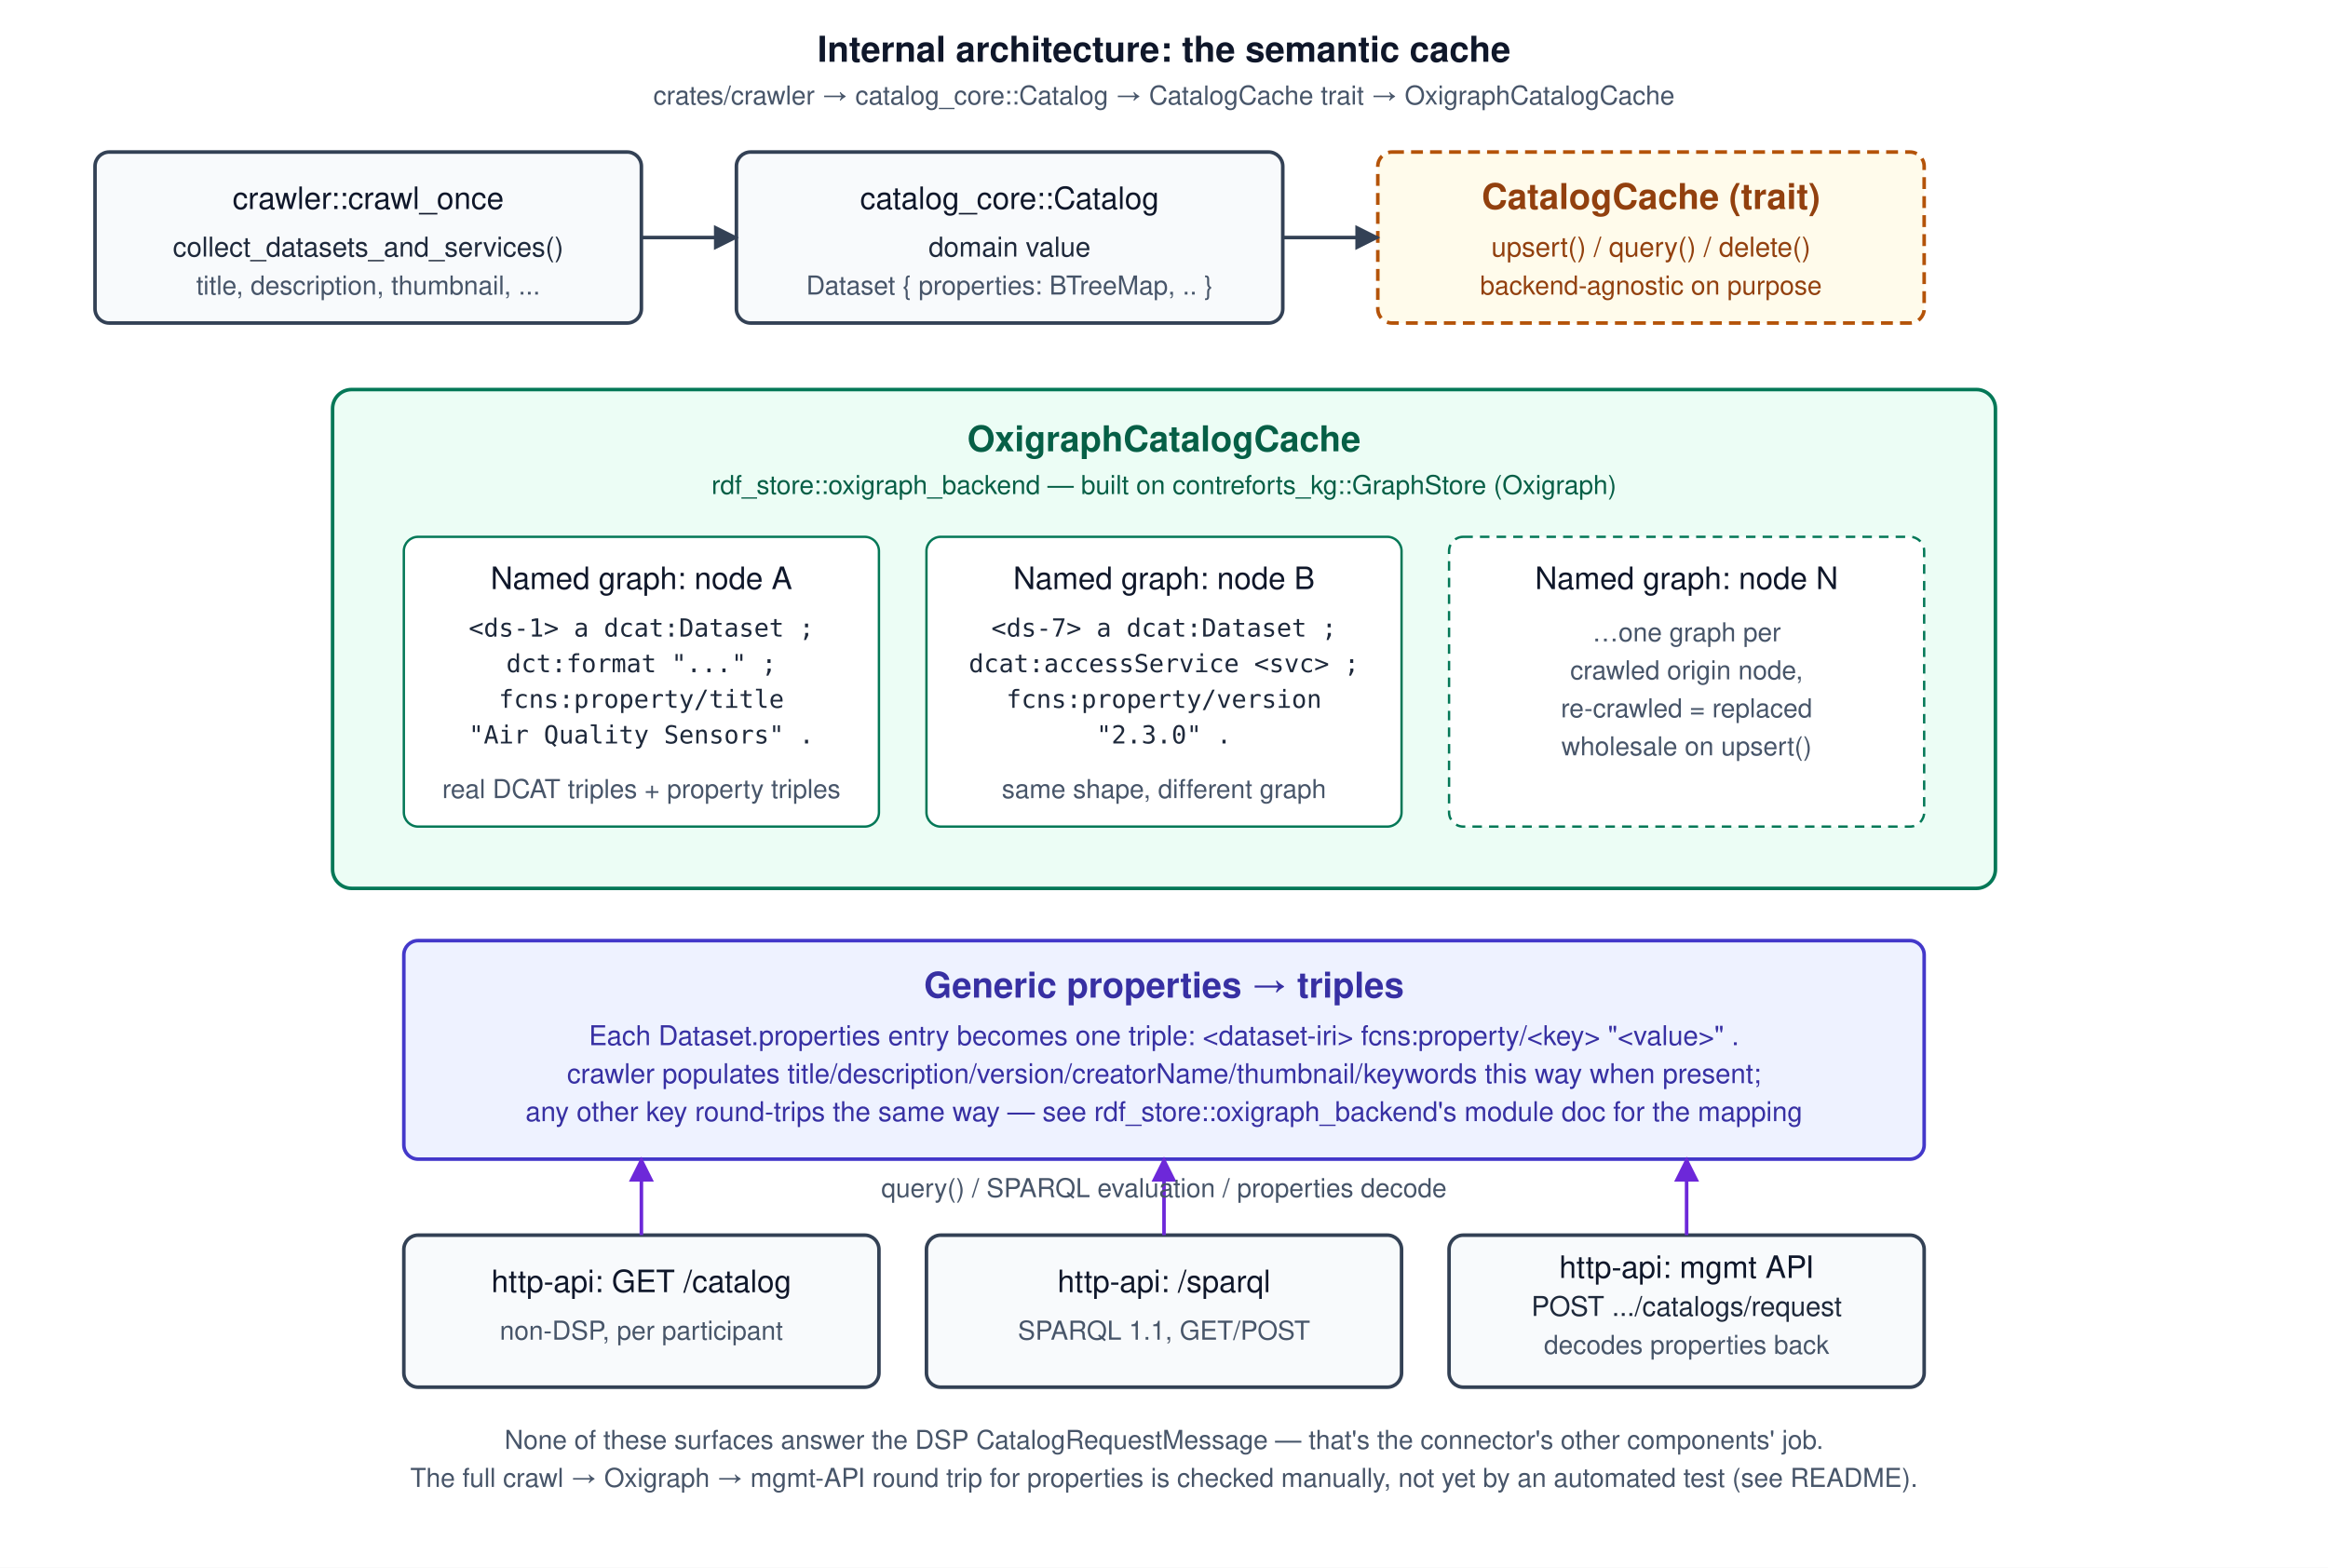
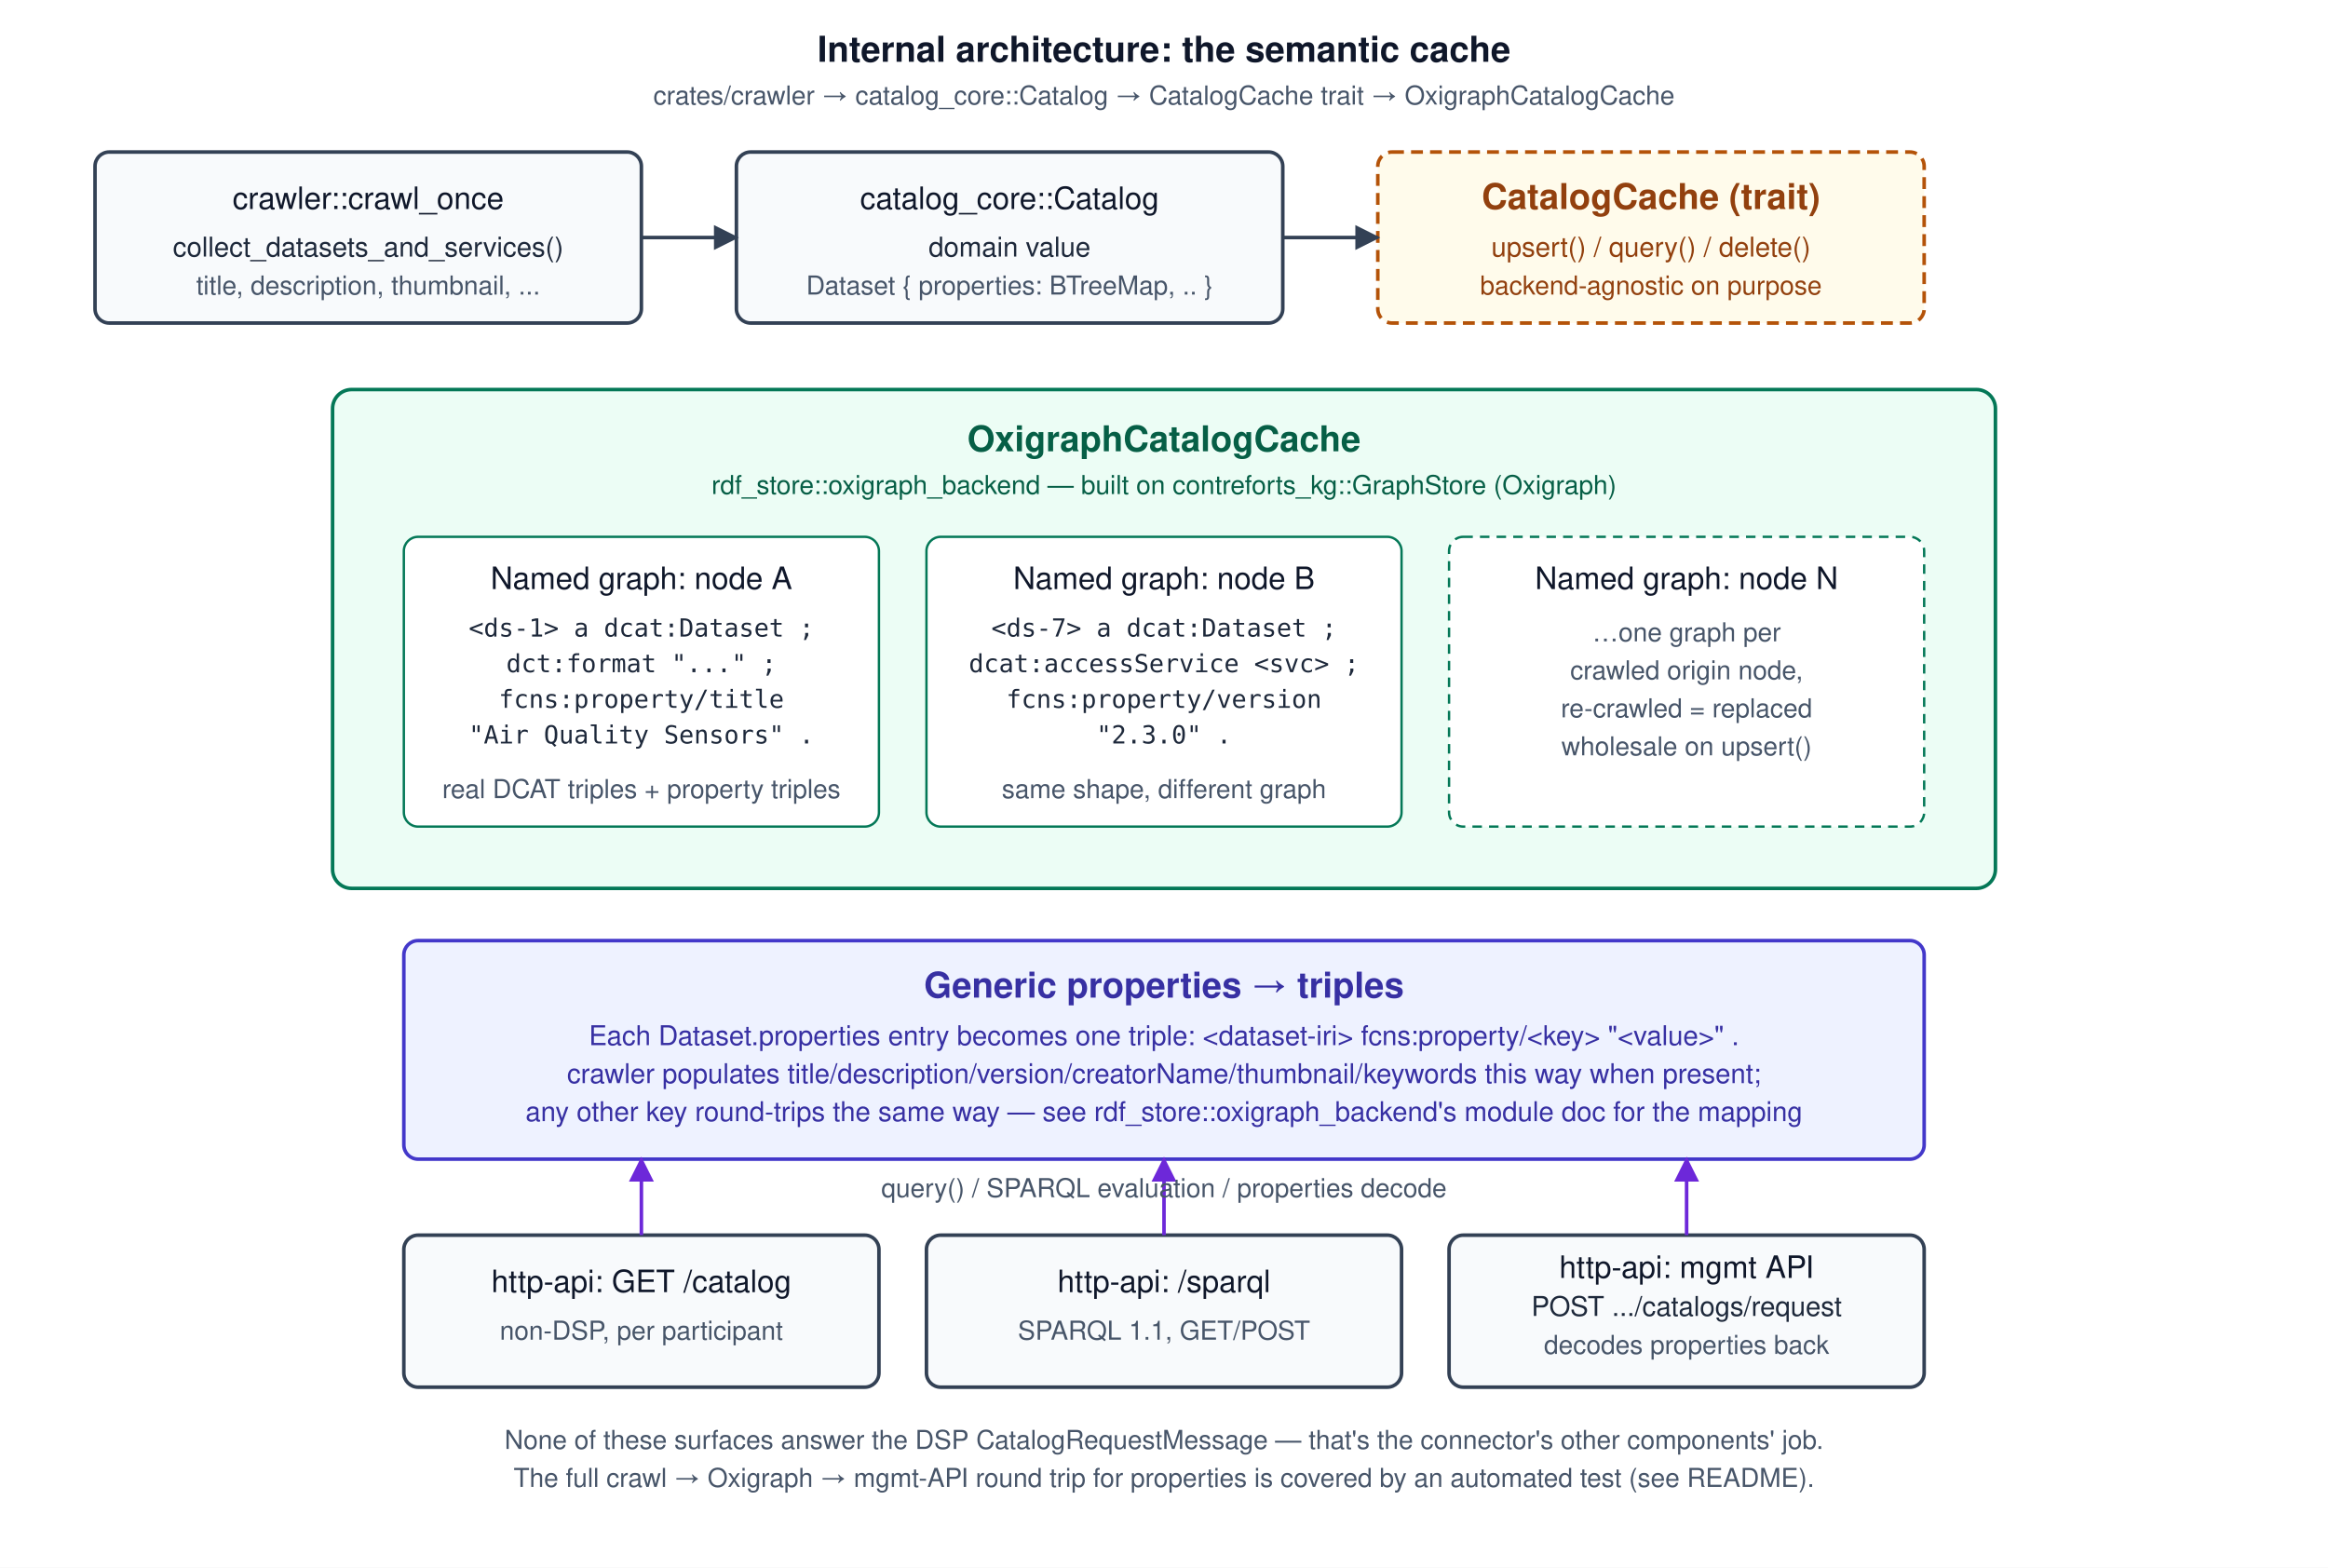
- <svg xmlns="http://www.w3.org/2000/svg" viewBox="0 0 980 660" role="img" aria-label="Internal architecture of the semantic cache. crates/crawler parses a crawled DSP response into a catalog_core::Catalog domain value, including a generic properties map, and upserts it through the CatalogCache trait. The Oxigraph-backed implementation stores each origin node as its own named graph, decomposed into real DCAT triples (dcat:Catalog, dcat:Dataset, dcat:Distribution, dcat:DataService) plus one triple per generic property, using fcns:property/&lt;key&gt; as the predicate. crawler::collect_datasets_and_services populates title, description, version, creatorName, thumbnail, and keywords this way when the source catalog provides them; any other property key round-trips the same way. Three HTTP surfaces read from the store: a per-participant dataset list, a real SPARQL 1.1 query endpoint, and the management API's catalog request endpoint, which decodes properties back into the federated-catalog-client wire format. No automated test yet proves the properties round-trip through a real Oxigraph store end to end; only the live demo stack was checked manually. None of these surfaces answer the Dataspace Protocol's own CatalogRequestMessage.">
+ <svg xmlns="http://www.w3.org/2000/svg" viewBox="0 0 980 660" role="img" aria-label="Internal architecture of the semantic cache. crates/crawler parses a crawled DSP response into a catalog_core::Catalog domain value, including a generic properties map, and upserts it through the CatalogCache trait. The Oxigraph-backed implementation stores each origin node as its own named graph, decomposed into real DCAT triples (dcat:Catalog, dcat:Dataset, dcat:Distribution, dcat:DataService) plus one triple per generic property, using fcns:property/&lt;key&gt; as the predicate. crawler::collect_datasets_and_services populates title, description, version, creatorName, thumbnail, and keywords this way when the source catalog provides them; any other property key round-trips the same way. Three HTTP surfaces read from the store: a per-participant dataset list, a real SPARQL 1.1 query endpoint, and the management API's catalog request endpoint, which decodes properties back into the federated-catalog-client wire format. An automated test proves the properties round-trip from a crawled DSP response through a real Oxigraph store to the management API. None of these surfaces answer the Dataspace Protocol's own CatalogRequestMessage.">
  <style>
    .bg { fill: #ffffff; }
    .box { fill: #f8fafc; stroke: #334155; stroke-width: 1.5; }
    .trait { fill: #fffbeb; stroke: #b45309; stroke-width: 1.5; stroke-dasharray: 5 3; }
    .cache { fill: #ecfdf5; stroke: #047857; stroke-width: 1.5; }
    .graph { fill: #ffffff; stroke: #047857; stroke-width: 1; }
    .mech { fill: #eef2ff; stroke: #4338ca; stroke-width: 1.5; }
    .label { fill: #0f172a; font-family: -apple-system, Segoe UI, Helvetica, Arial, sans-serif; font-size: 13px; }
    .sublabel { fill: #1e293b; font-family: -apple-system, Segoe UI, Helvetica, Arial, sans-serif; font-size: 11.5px; }
    .mono { fill: #1e293b; font-family: ui-monospace, SFMono-Regular, Menlo, monospace; font-size: 10.5px; }
    .caption { fill: #475569; font-family: -apple-system, Segoe UI, Helvetica, Arial, sans-serif; font-size: 11px; }
    .title { fill: #0f172a; font-family: -apple-system, Segoe UI, Helvetica, Arial, sans-serif; font-size: 15px; font-weight: 600; }
    .traittext { fill: #92400e; }
    .cachetext { fill: #065f46; }
    .mechtext { fill: #3730a3; }
    .flow { stroke: #334155; stroke-width: 1.5; fill: none; }
    .read { stroke: #6d28d9; stroke-width: 1.5; fill: none; }
    @media (prefers-color-scheme: dark) {
      .bg { fill: #0b1220; }
      .box { fill: #111827; stroke: #94a3b8; }
      .trait { fill: #2a1e05; stroke: #fbbf24; }
      .cache { fill: #052e21; stroke: #34d399; }
      .graph { fill: #0b1220; stroke: #34d399; }
      .mech { fill: #1e1b4b; stroke: #818cf8; }
      .label { fill: #e2e8f0; }
      .sublabel { fill: #e2e8f0; }
      .mono { fill: #cbd5e1; }
      .caption { fill: #94a3b8; }
      .title { fill: #f1f5f9; }
      .traittext { fill: #fde68a; }
      .cachetext { fill: #6ee7b7; }
      .mechtext { fill: #c7d2fe; }
      .flow { stroke: #94a3b8; }
      .read { stroke: #a78bfa; }
    }
  </style>
  <defs>
    <marker id="arrow-flow" viewBox="0 0 10 10" refX="9" refY="5" markerWidth="7" markerHeight="7" orient="auto-start-reverse">
      <path d="M0,0 L10,5 L0,10 z" fill="#334155" />
    </marker>
    <marker id="arrow-read" viewBox="0 0 10 10" refX="9" refY="5" markerWidth="7" markerHeight="7" orient="auto-start-reverse">
      <path d="M0,0 L10,5 L0,10 z" fill="#6d28d9" />
    </marker>
  </defs>
  <rect class="bg" x="0" y="0" width="980" height="660" />
  <text class="title" x="490" y="26" text-anchor="middle">Internal architecture: the semantic cache</text>
  <text class="caption" x="490" y="44" text-anchor="middle">crates/crawler → catalog_core::Catalog → CatalogCache trait → OxigraphCatalogCache</text>
  <rect class="box" x="40" y="64" width="230" height="72" rx="6" />
  <text class="label" x="155" y="88" text-anchor="middle">crawler::crawl_once</text>
  <text class="sublabel" x="155" y="108" text-anchor="middle">collect_datasets_and_services()</text>
  <text class="caption" x="155" y="124" text-anchor="middle">title, description, thumbnail, ...</text>
  <rect class="box" x="310" y="64" width="230" height="72" rx="6" />
  <text class="label" x="425" y="88" text-anchor="middle">catalog_core::Catalog</text>
  <text class="sublabel" x="425" y="108" text-anchor="middle">domain value</text>
  <text class="caption" x="425" y="124" text-anchor="middle">Dataset { properties: BTreeMap, .. }</text>
  <rect class="trait" x="580" y="64" width="230" height="72" rx="6" />
  <text class="traittext title" x="695" y="88" text-anchor="middle">CatalogCache (trait)</text>
  <text class="traittext sublabel" x="695" y="108" text-anchor="middle">upsert() / query() / delete()</text>
  <text class="traittext caption" x="695" y="124" text-anchor="middle">backend-agnostic on purpose</text>
  <path class="flow" marker-end="url(#arrow-flow)" d="M 270,100 L 310,100" />
  <path class="flow" marker-end="url(#arrow-flow)" d="M 540,100 L 580,100" />
  <rect class="cache" x="140" y="164" width="700" height="210" rx="8" />
  <text class="cachetext title" x="490" y="190" text-anchor="middle">OxigraphCatalogCache</text>
  <text class="cachetext caption" x="490" y="208" text-anchor="middle">rdf_store::oxigraph_backend — built on contreforts_kg::GraphStore (Oxigraph)</text>
  <rect class="graph" x="170" y="226" width="200" height="122" rx="6" />
  <text class="label" x="270" y="248" text-anchor="middle">Named graph: node A</text>
  <text class="mono" x="270" y="268" text-anchor="middle">&lt;ds-1&gt; a dcat:Dataset ;</text>
  <text class="mono" x="270" y="283" text-anchor="middle">  dct:format "..." ;</text>
  <text class="mono" x="270" y="298" text-anchor="middle">  fcns:property/title</text>
  <text class="mono" x="270" y="313" text-anchor="middle">  "Air Quality Sensors" .</text>
  <text class="caption" x="270" y="336" text-anchor="middle">real DCAT triples + property triples</text>
  <rect class="graph" x="390" y="226" width="200" height="122" rx="6" />
  <text class="label" x="490" y="248" text-anchor="middle">Named graph: node B</text>
  <text class="mono" x="490" y="268" text-anchor="middle">&lt;ds-7&gt; a dcat:Dataset ;</text>
  <text class="mono" x="490" y="283" text-anchor="middle">  dcat:accessService &lt;svc&gt; ;</text>
  <text class="mono" x="490" y="298" text-anchor="middle">  fcns:property/version</text>
  <text class="mono" x="490" y="313" text-anchor="middle">  "2.3.0" .</text>
  <text class="caption" x="490" y="336" text-anchor="middle">same shape, different graph</text>
  <rect class="graph" x="610" y="226" width="200" height="122" rx="6" stroke-dasharray="4 3" />
  <text class="label" x="710" y="248" text-anchor="middle">Named graph: node N</text>
  <text class="caption" x="710" y="270" text-anchor="middle">…one graph per</text>
  <text class="caption" x="710" y="286" text-anchor="middle">crawled origin node,</text>
  <text class="caption" x="710" y="302" text-anchor="middle">re-crawled = replaced</text>
  <text class="caption" x="710" y="318" text-anchor="middle">wholesale on upsert()</text>
  <rect class="mech" x="170" y="396" width="640" height="92" rx="6" />
  <text class="mechtext title" x="490" y="420" text-anchor="middle">Generic properties → triples</text>
  <text class="mechtext sublabel" x="490" y="440" text-anchor="middle">Each Dataset.properties entry becomes one triple: &lt;dataset-iri&gt; fcns:property/&lt;key&gt; "&lt;value&gt;" .</text>
  <text class="mechtext sublabel" x="490" y="456" text-anchor="middle">crawler populates title/description/version/creatorName/thumbnail/keywords this way when present;</text>
  <text class="mechtext sublabel" x="490" y="472" text-anchor="middle">any other key round-trips the same way — see rdf_store::oxigraph_backend's module doc for the mapping</text>
  <rect class="box" x="170" y="520" width="200" height="64" rx="6" />
  <text class="label" x="270" y="544" text-anchor="middle">http-api: GET /catalog</text>
  <text class="caption" x="270" y="564" text-anchor="middle">non-DSP, per participant</text>
  <rect class="box" x="390" y="520" width="200" height="64" rx="6" />
  <text class="label" x="490" y="544" text-anchor="middle">http-api: /sparql</text>
  <text class="caption" x="490" y="564" text-anchor="middle">SPARQL 1.1, GET/POST</text>
  <rect class="box" x="610" y="520" width="200" height="64" rx="6" />
  <text class="label" x="710" y="538" text-anchor="middle">http-api: mgmt API</text>
  <text class="sublabel" x="710" y="554" text-anchor="middle">POST .../catalogs/request</text>
  <text class="caption" x="710" y="570" text-anchor="middle">decodes properties back</text>
  <path class="read" marker-end="url(#arrow-read)" d="M 270,520 L 270,488" />
  <path class="read" marker-end="url(#arrow-read)" d="M 490,520 L 490,488" />
  <path class="read" marker-end="url(#arrow-read)" d="M 710,520 L 710,488" />
  <text class="caption" x="490" y="504" text-anchor="middle">query() / SPARQL evaluation / properties decode</text>
  <text class="caption" x="490" y="610" text-anchor="middle">None of these surfaces answer the DSP CatalogRequestMessage — that's the connector's other components' job.</text>
-   <text class="caption" x="490" y="626" text-anchor="middle">The full crawl → Oxigraph → mgmt-API round trip for properties is checked manually, not yet by an automated test (see README).</text>
+   <text class="caption" x="490" y="626" text-anchor="middle">The full crawl → Oxigraph → mgmt-API round trip for properties is covered by an automated test (see README).</text>
</svg>
